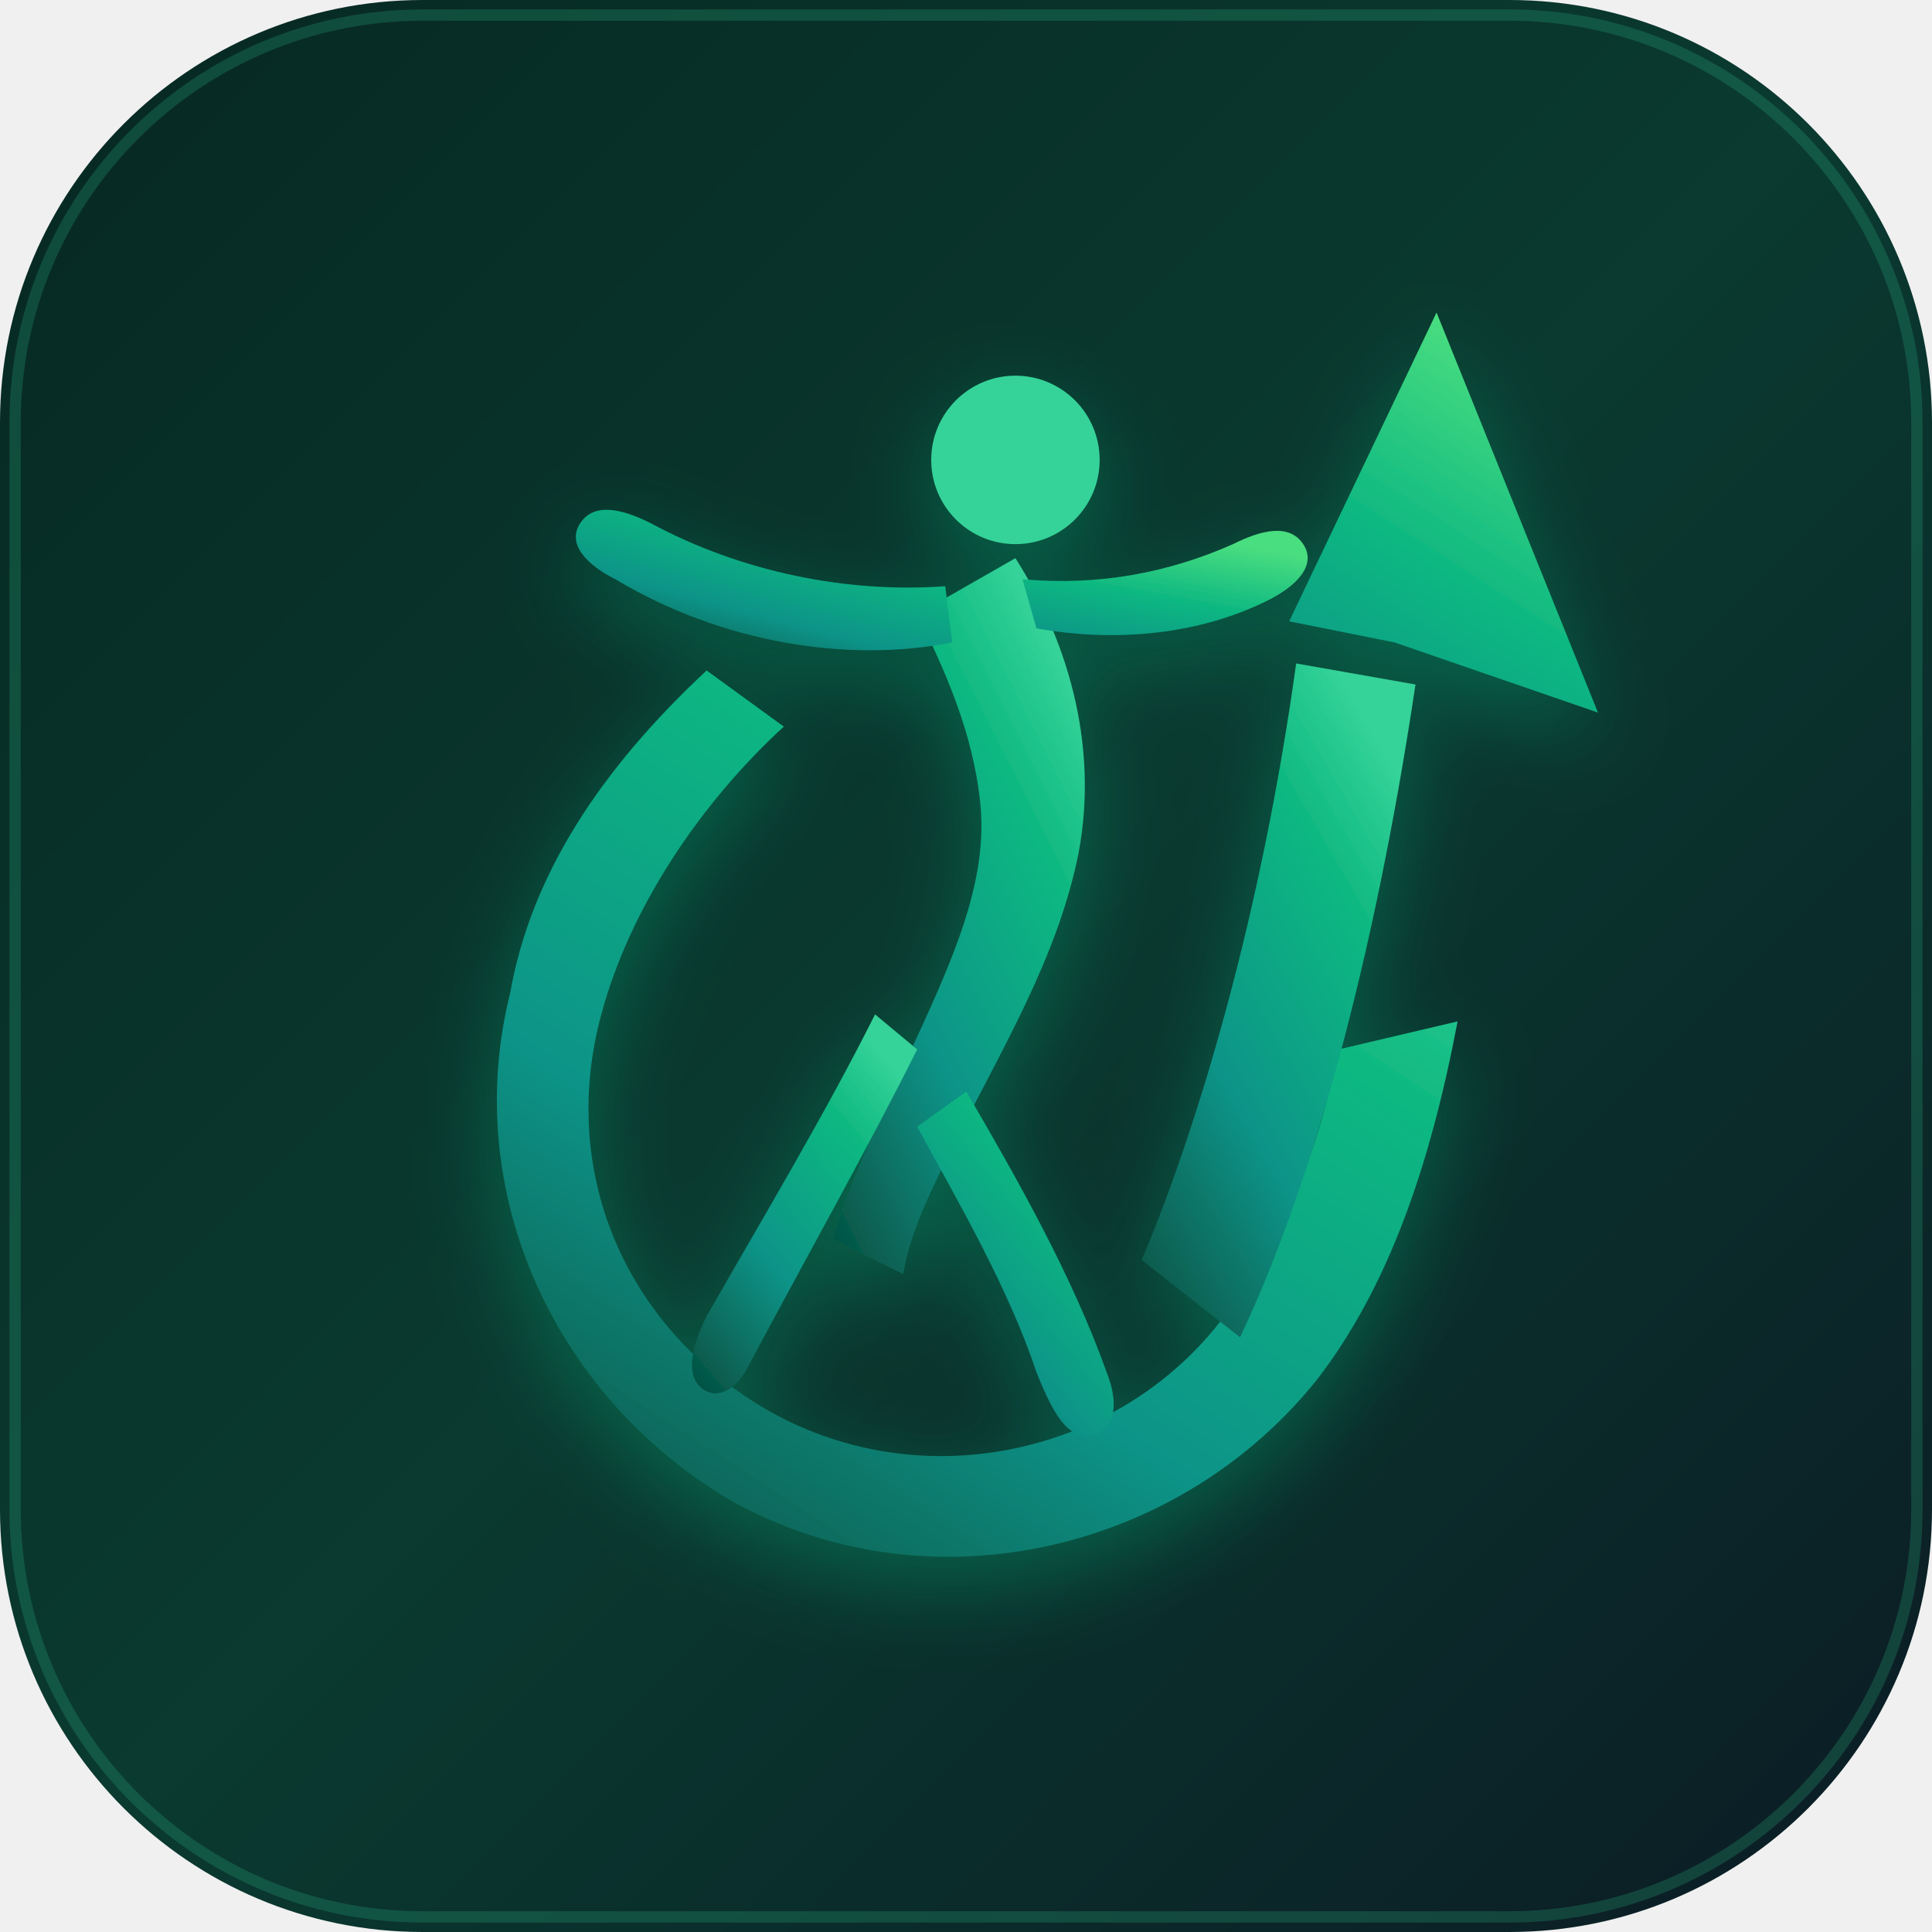
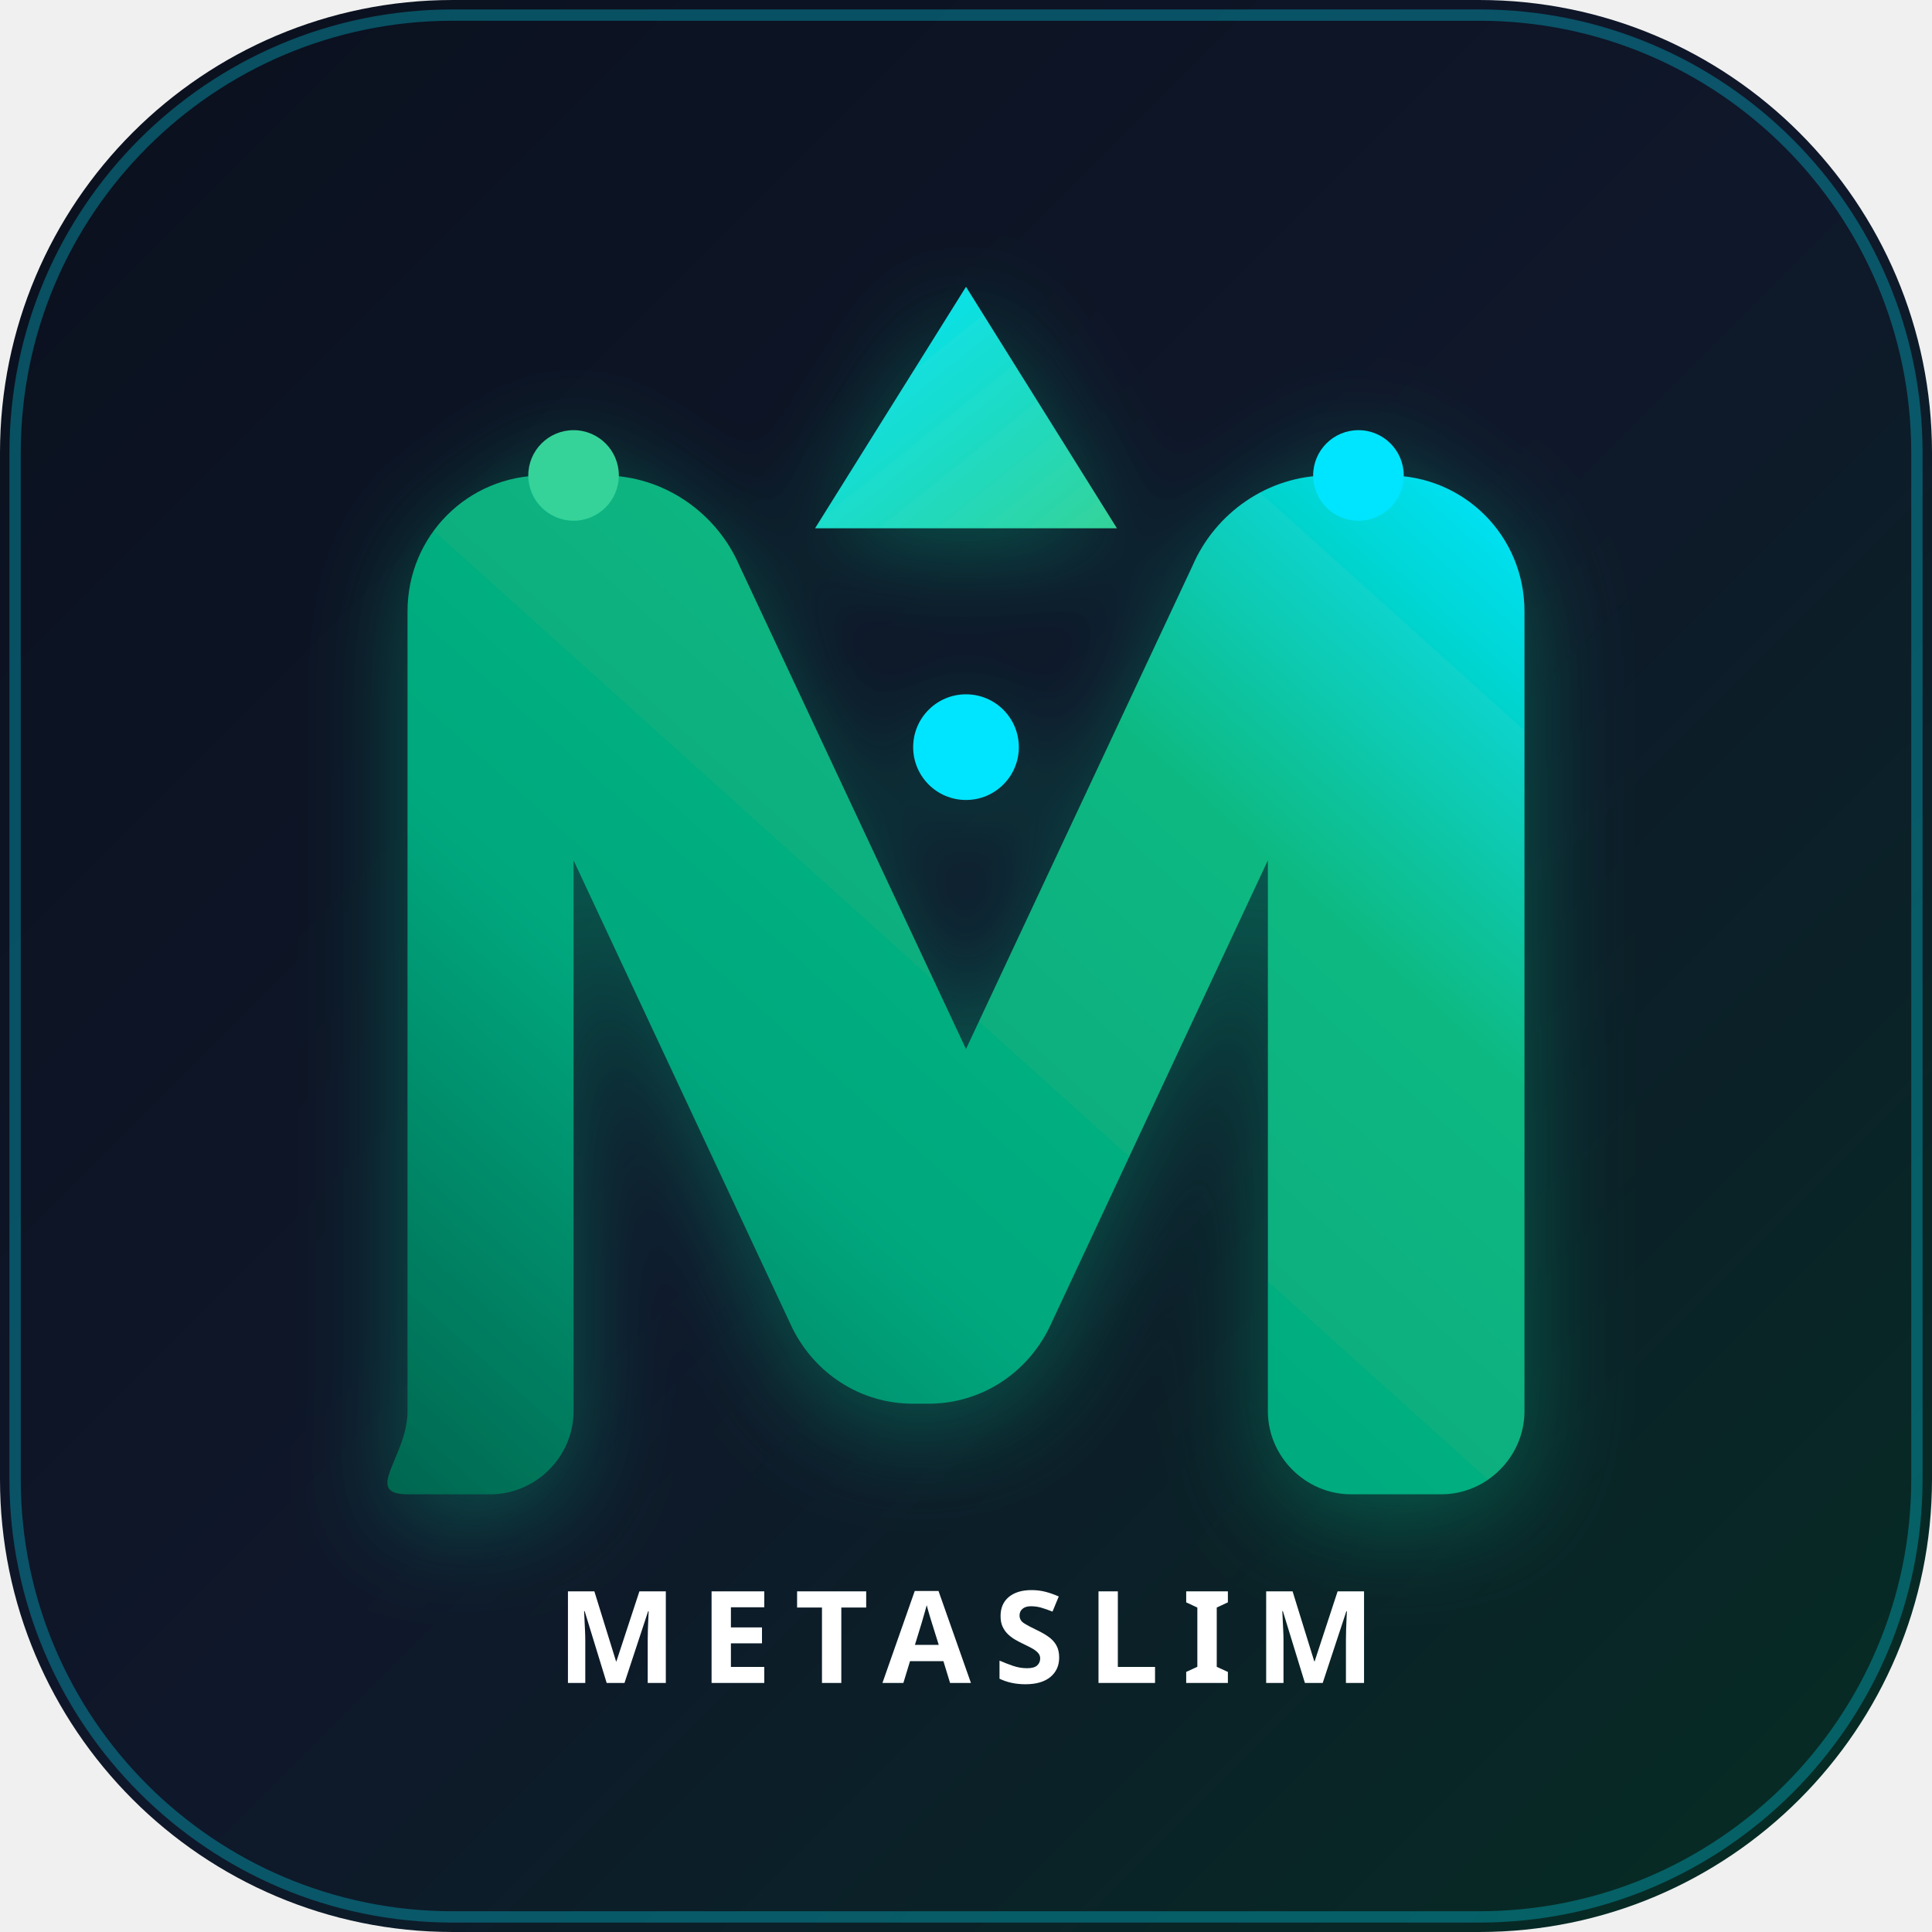
<svg xmlns="http://www.w3.org/2000/svg" viewBox="0 0 512 512" width="512" height="512">
  <defs>
-     <linearGradient id="bgGrad" x1="0%" y1="0%" x2="100%" y2="100%">
-       <stop offset="0%" stop-color="#062822" />
-       <stop offset="50%" stop-color="#0a3a30" />
-       <stop offset="100%" stop-color="#0b1b24" />
+     <linearGradient id="metaBg" x1="0%" y1="0%" x2="100%" y2="100%">
+       <stop offset="0%" stop-color="#0a101d" />
+       <stop offset="50%" stop-color="#0f172a" />
+       <stop offset="100%" stop-color="#052e24" />
    </linearGradient>
-     <linearGradient id="figureGrad" x1="0%" y1="100%" x2="70%" y2="0%">
-       <stop offset="0%" stop-color="#054e3f" />
-       <stop offset="40%" stop-color="#0d9488" />
-       <stop offset="80%" stop-color="#10b981" />
+     <linearGradient id="metaGrad" x1="0%" y1="100%" x2="100%" y2="0%">
+       <stop offset="0%" stop-color="#006750" />
+       <stop offset="35%" stop-color="#00a87e" />
+       <stop offset="70%" stop-color="#10b981" />
+       <stop offset="100%" stop-color="#00e5ff" />
+     </linearGradient>
+     <linearGradient id="metaAccent" x1="0%" y1="0%" x2="100%" y2="100%">
+       <stop offset="0%" stop-color="#00e5ff" />
      <stop offset="100%" stop-color="#34d399" />
    </linearGradient>
-     <linearGradient id="arrowGrad" x1="0%" y1="100%" x2="50%" y2="0%">
-       <stop offset="0%" stop-color="#0d9488" />
-       <stop offset="50%" stop-color="#10b981" />
-       <stop offset="100%" stop-color="#4ade80" />
-     </linearGradient>
-     <filter id="glow" x="-20%" y="-20%" width="140%" height="140%">
-       <feDropShadow dx="0" dy="8" stdDeviation="12" flood-color="#10b981" flood-opacity="0.35" />
+     <filter id="metaGlow" x="-20%" y="-20%" width="140%" height="140%">
+       <feDropShadow dx="0" dy="6" stdDeviation="14" flood-color="#00a87e" flood-opacity="0.45" />
    </filter>
  </defs>
-   <rect width="512" height="512" rx="112" fill="url(#bgGrad)" />
-   <rect width="504" height="504" x="4" y="4" rx="108" fill="none" stroke="#34d399" stroke-opacity="0.2" stroke-width="3" />
-   <g filter="url(#glow)" transform="translate(18, 14) scale(0.93)">
-     <path fill="url(#figureGrad)" d="M 126,268          C 112,324 138,382 188,412          C 244,444 316,428 356,378          C 376,352 388,318 396,276          L 362,284          C 356,316 344,342 328,362          C 298,400 242,412 198,386          C 158,362 140,318 152,274          C 160,244 180,214 204,192          L 182,176          C 152,204 132,234 126,268 Z" />
-     <path fill="url(#figureGrad)" d="M 334,366          C 354,324 372,260 384,180          L 350,174          C 340,246 322,306 306,344          Z" />
-     <path fill="url(#arrowGrad)" d="M 390,74          L 436,188          L 378,168          L 348,162          Z" />
-     <circle cx="270" cy="116" r="24" fill="#34d399" />
-     <path fill="url(#figureGrad)" d="M 270,144          C 284,166 294,196 288,228          C 282,258 266,284 252,312          C 246,324 240,336 238,348          L 218,338          C 224,318 234,298 244,276          C 254,254 262,234 260,214          C 258,194 250,176 242,160          Z" />
-     <path fill="url(#figureGrad)" d="M 252,168          C 222,174 186,168 156,150          C 148,146 142,140 146,134          C 150,128 158,130 166,134          C 192,148 222,154 250,152          Z" />
-     <path fill="url(#arrowGrad)" d="M 276,164          C 298,168 322,166 342,156          C 350,152 356,146 352,140          C 348,134 340,136 332,140          C 314,148 294,152 272,150          Z" />
-     <path fill="url(#figureGrad)" d="M 242,284          C 228,312 210,344 194,374          C 190,382 184,384 180,380          C 176,376 178,368 182,360          C 198,332 216,302 230,274          Z" />
-     <path fill="url(#figureGrad)" d="M 256,296          C 270,320 286,348 296,376          C 300,386 298,394 290,394          C 284,394 280,386 276,376          C 268,352 254,328 242,306          Z" />
+   <rect width="512" height="512" rx="120" fill="url(#metaBg)" />
+   <rect width="504" height="504" x="4" y="4" rx="116" fill="none" stroke="#00e5ff" stroke-opacity="0.3" stroke-width="3" />
+   <g filter="url(#metaGlow)">
+     <path fill="url(#metaGrad)" d="M 108,374 L 108,162 C 108,142 124,126 144,126 L 160,126 C 176,126 190,136 196,150 L 256,278 L 316,150 C 322,136 336,126 352,126 L 368,126 C 388,126 404,142 404,162 L 404,374 C 404,386 394,396 382,396 L 358,396 C 346,396 336,386 336,374 L 336,228 L 278,352 C 272,364 260,372 246,372 L 242,372 C 228,372 216,364 210,352 L 152,228 L 152,374 C 152,386 142,396 130,396 L 108,396 C 96,396 108,386 108,374 Z" />
+     <polygon points="256,76 296,140 216,140" fill="url(#metaAccent)" />
+     <circle cx="256" cy="198" r="14" fill="#00e5ff" />
+     <circle cx="152" cy="126" r="12" fill="#34d399" />
+     <circle cx="360" cy="126" r="12" fill="#00e5ff" />
  </g>
+   <text x="256" y="446" text-anchor="middle" font-family="'Space Grotesk', system-ui, sans-serif" font-size="34" font-weight="800" fill="#ffffff" letter-spacing="6">
+     METASLIM
+   </text>
</svg>
